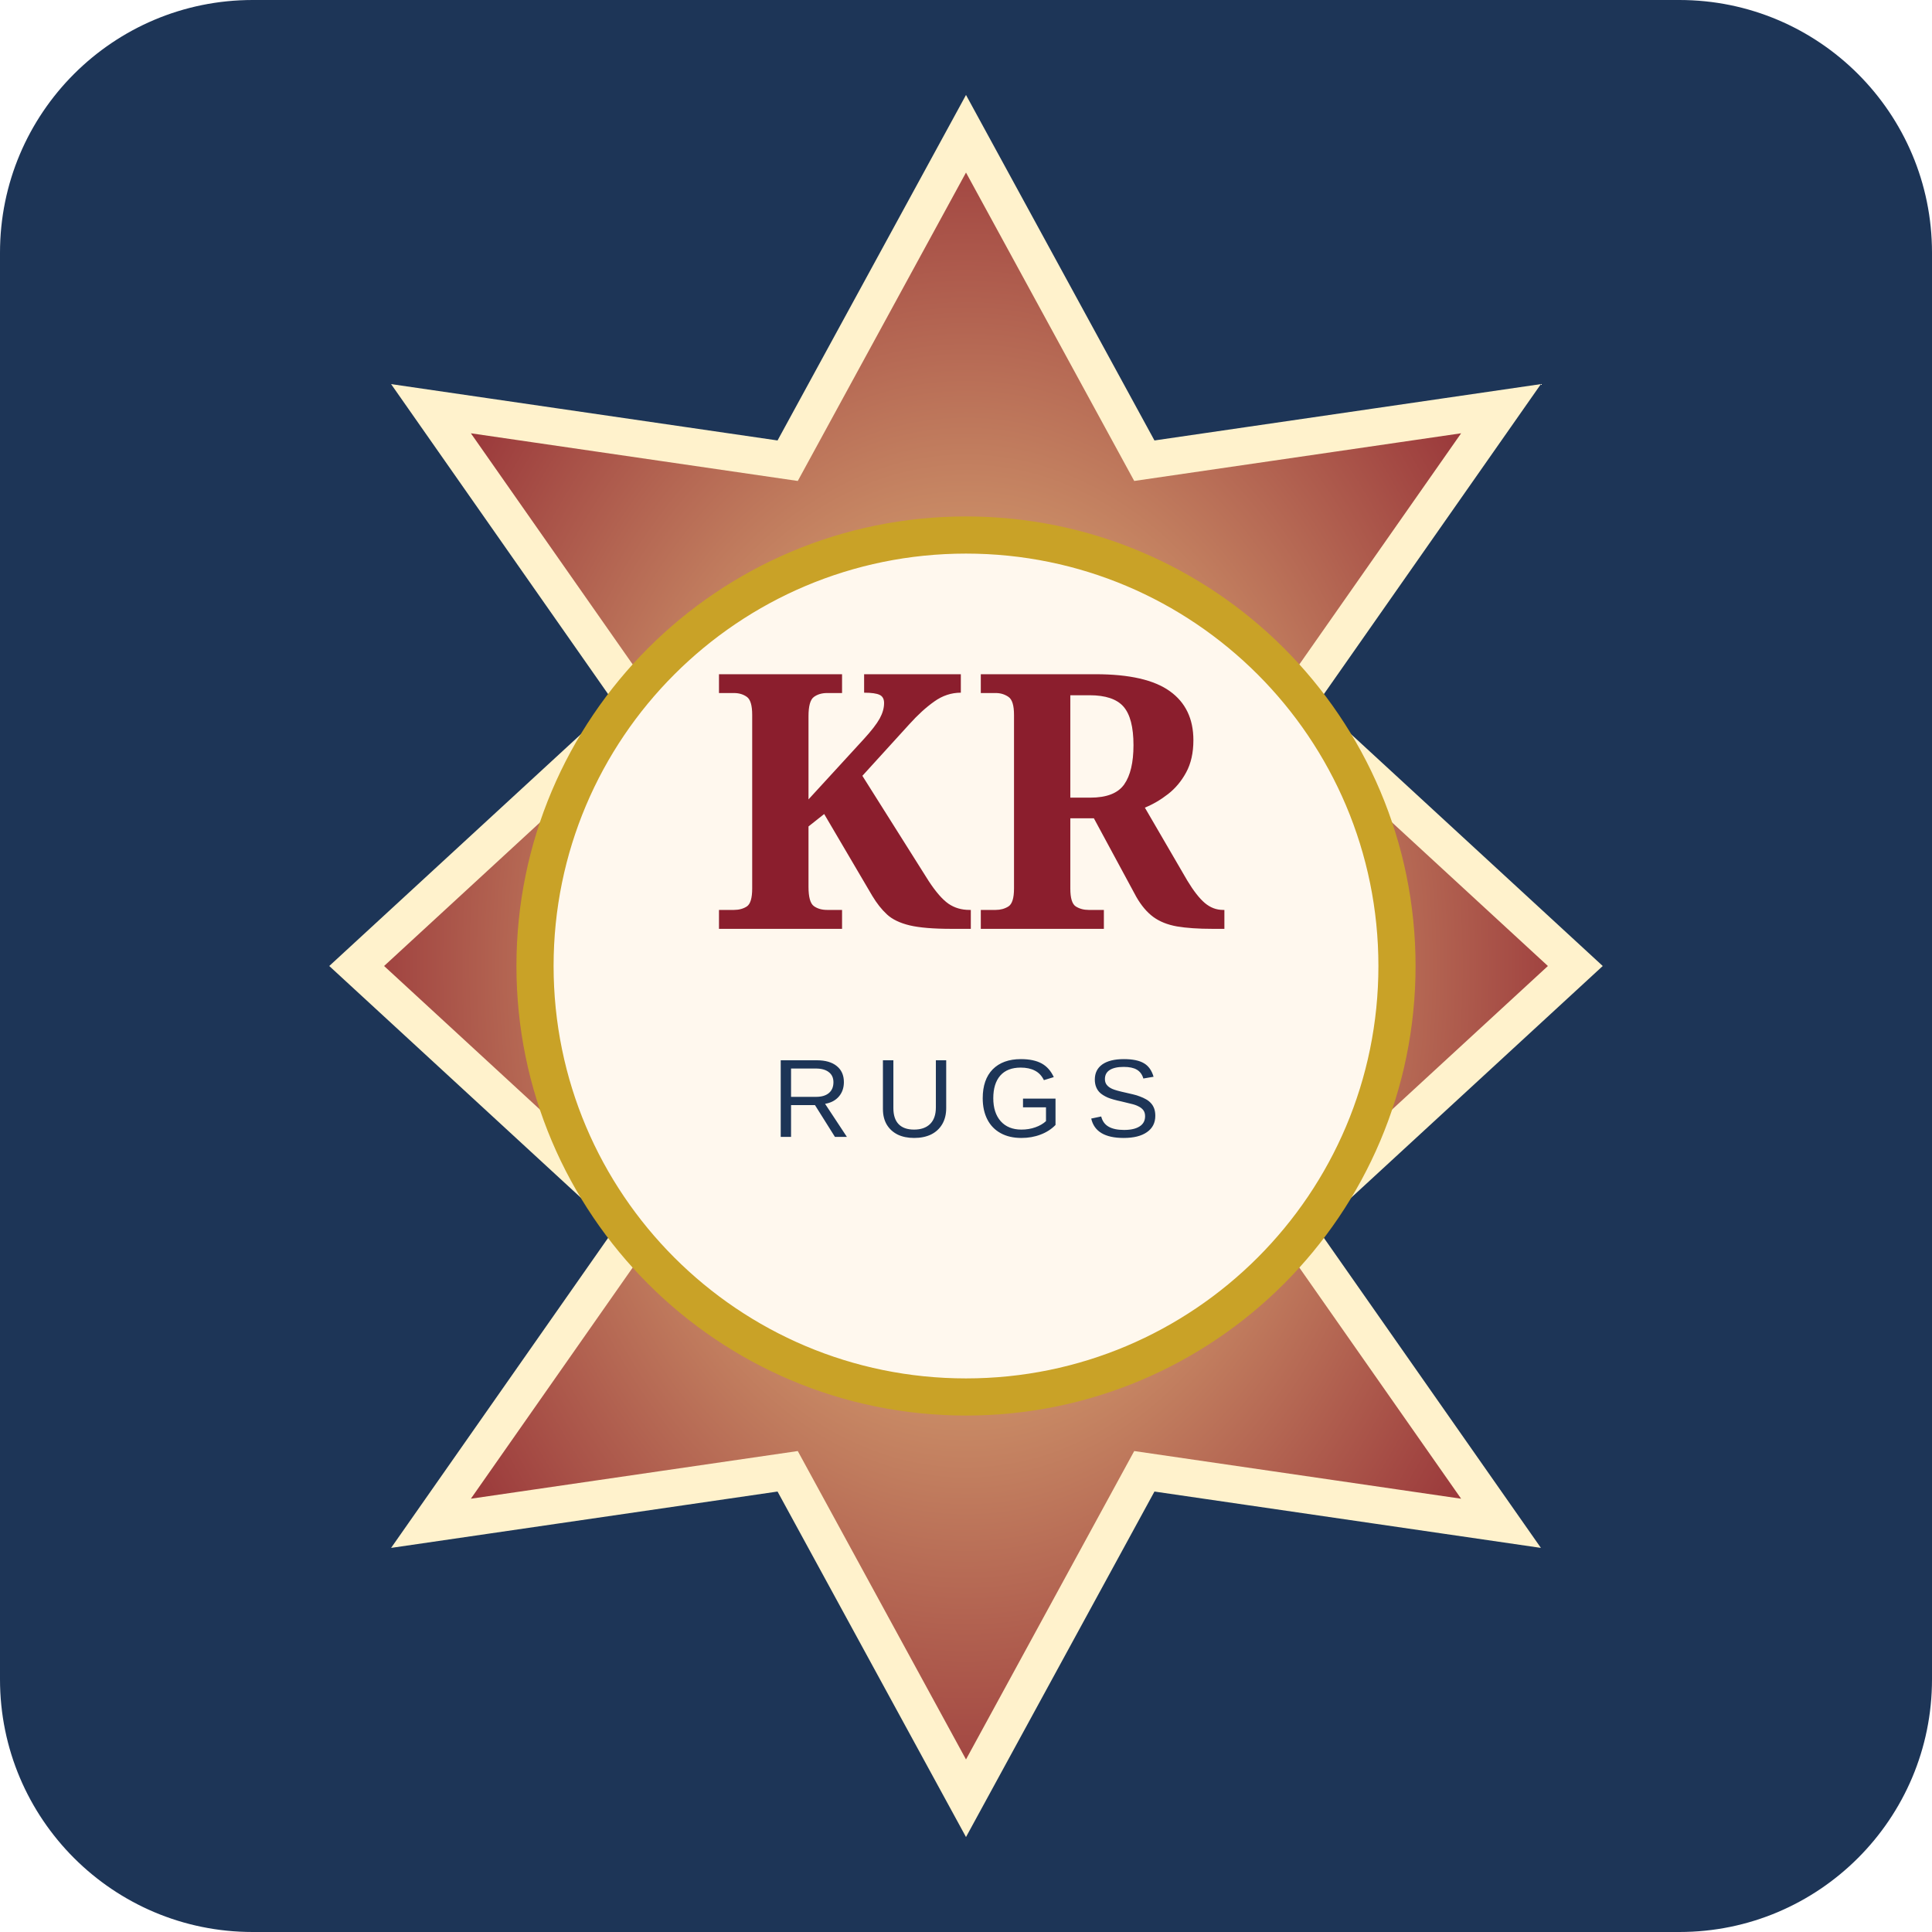
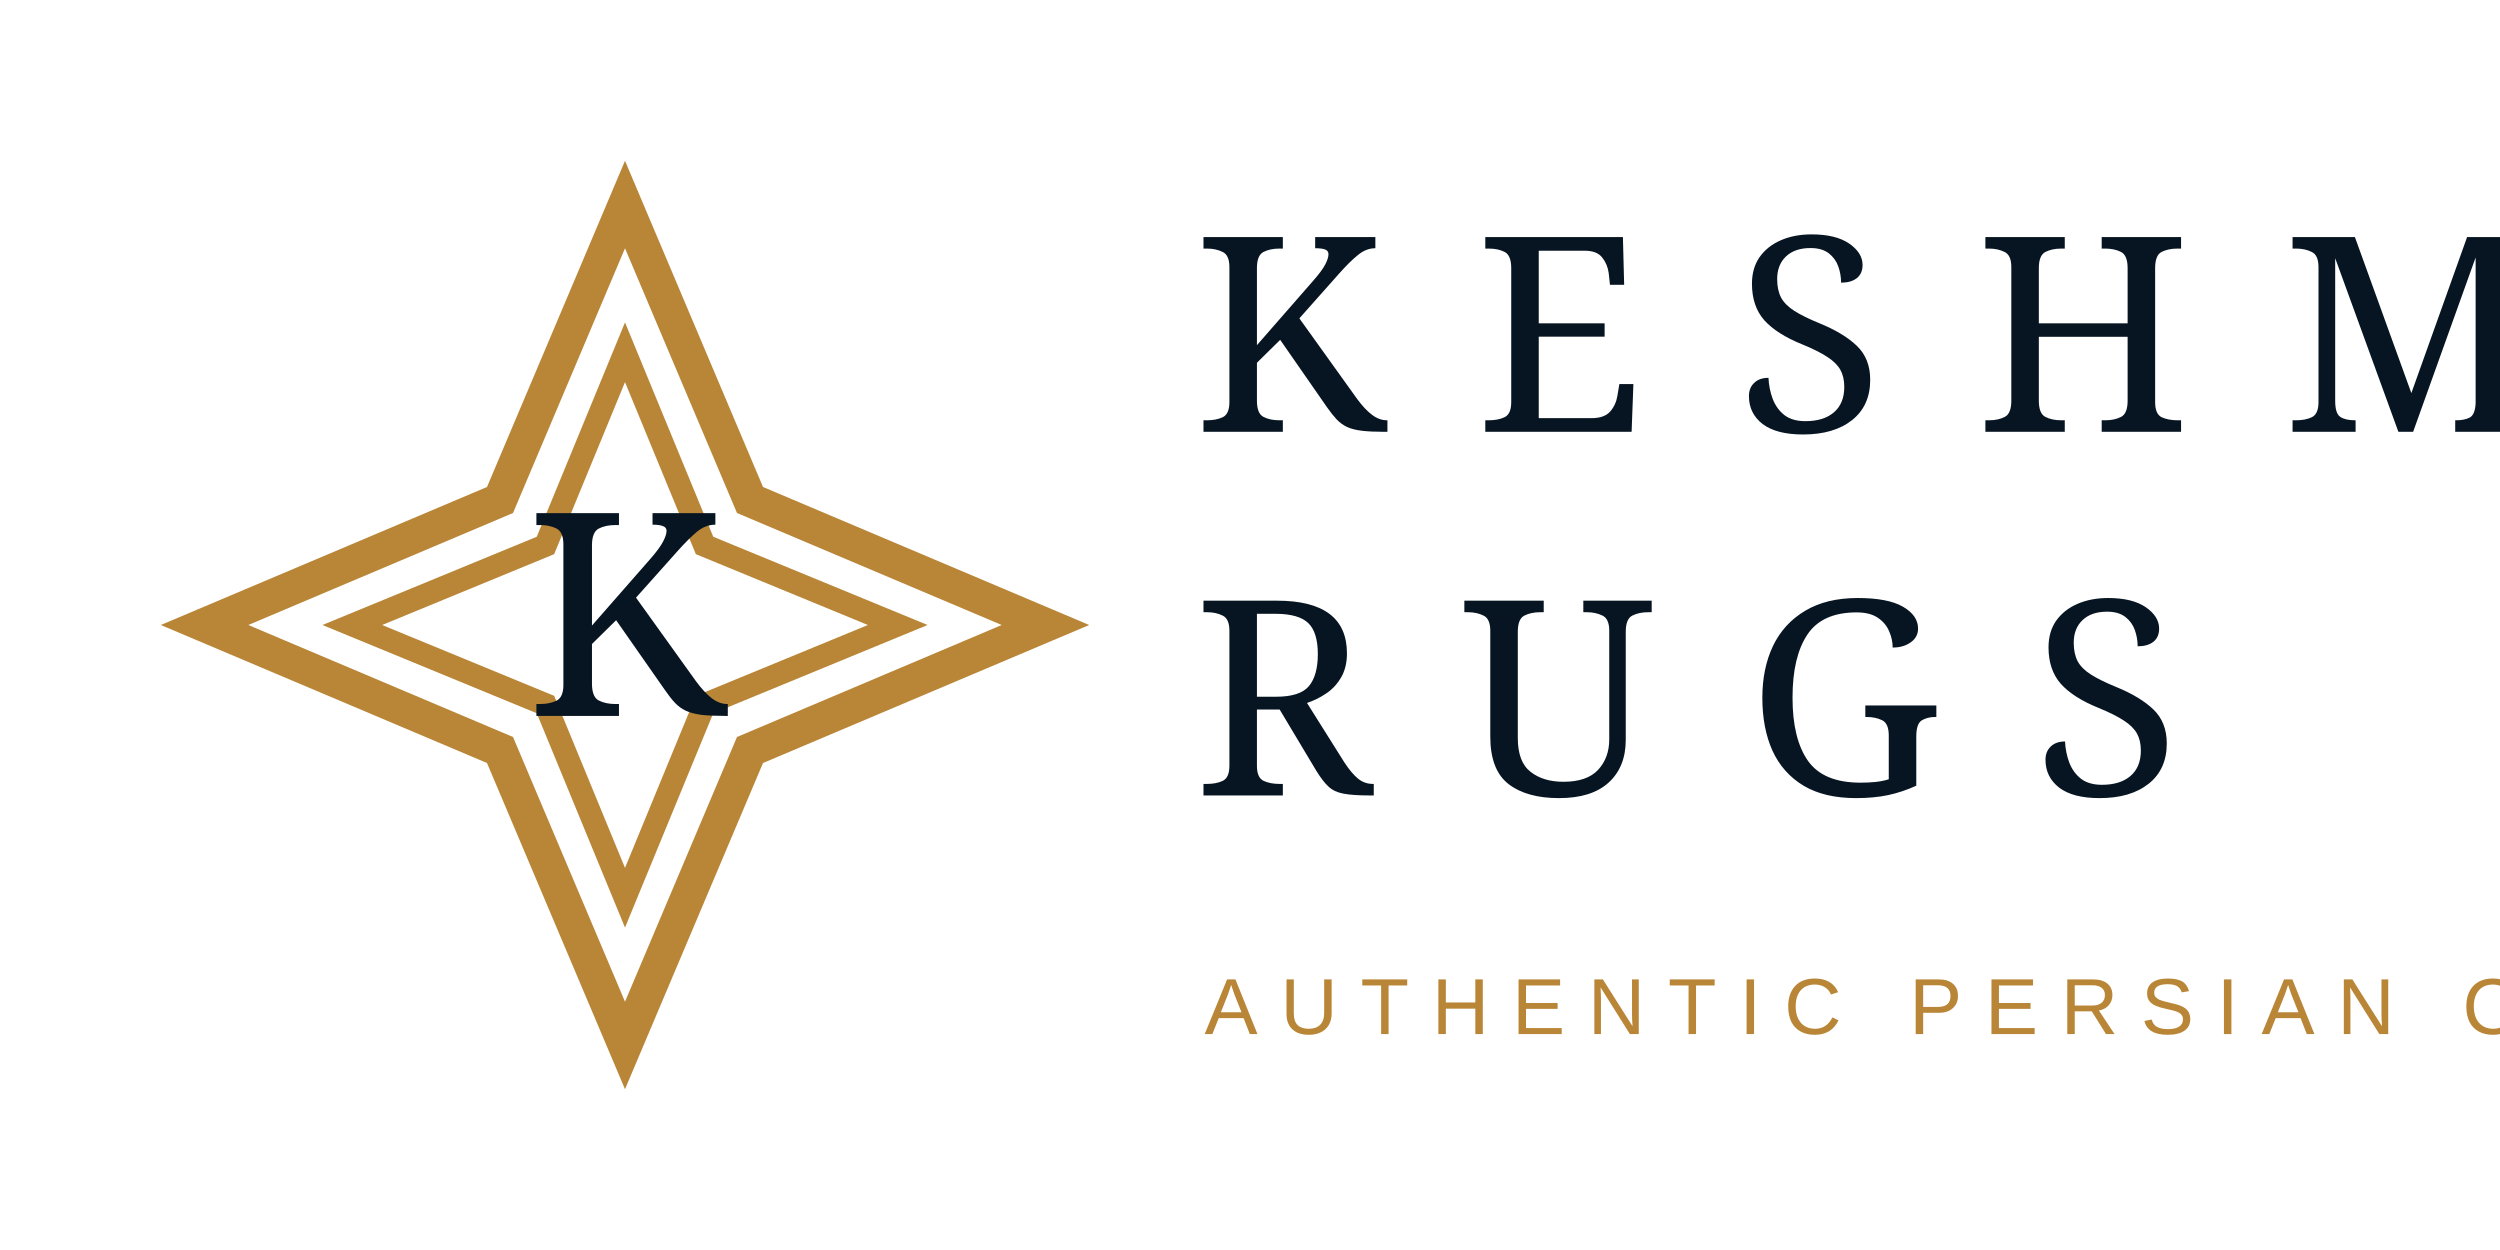
- <svg xmlns="http://www.w3.org/2000/svg" width="260" height="260" viewBox="0 0 260 260">
-   <defs>
-     <radialGradient id="g" cx="50%" cy="50%" r="60%">
-       <stop offset="0%" stop-color="#f9df91" />
-       <stop offset="100%" stop-color="#8b1e2d" />
-     </radialGradient>
-   </defs>
-   <rect width="260" height="260" rx="34" fill="#1d3557" />
-   <path d="M130 18 L154 62 L202 55 L174 95 L212 130 L174 165 L202 205 L154 198 L130 242 L106 198 L58 205 L86 165 L48 130 L86 95 L58 55 L106 62 Z" fill="url(#g)" stroke="#fff2cc" stroke-width="5" />
-   <circle cx="130" cy="130" r="58" fill="#fff8ee" stroke="#c9a227" stroke-width="5" />
-   <text x="130" y="125" text-anchor="middle" font-size="48" font-family="Georgia,serif" font-weight="700" fill="#8b1e2d">KR</text>
-   <text x="130" y="153" text-anchor="middle" font-size="15" font-family="Arial,sans-serif" letter-spacing="3" fill="#1d3557">RUGS</text>
+ <svg xmlns="http://www.w3.org/2000/svg" width="220" height="110" viewBox="0 0 220 110">
+   <g transform="translate(18 18)">
+     <path d="M37 0 48 26 74 37 48 48 37 74 26 48 0 37 26 26Z" fill="none" stroke="#b98536" stroke-width="3" />
+     <path d="M37 13 44 30 61 37 44 44 37 61 30 44 13 37 30 30Z" fill="none" stroke="#b98536" stroke-width="2" />
+     <text x="37" y="45" text-anchor="middle" font-family="Georgia,serif" font-size="25" fill="#071522">K</text>
+   </g>
+   <text x="105" y="38" font-family="Georgia,serif" font-size="24" letter-spacing="8" fill="#071522">KESHMIRI</text>
+   <text x="105" y="70" font-family="Georgia,serif" font-size="24" letter-spacing="8" fill="#071522">RUGS</text>
+   <text x="106" y="91" font-family="Arial,sans-serif" font-size="7" letter-spacing="2" fill="#b98536">AUTHENTIC PERSIAN COLLECTIONS</text>
</svg>
